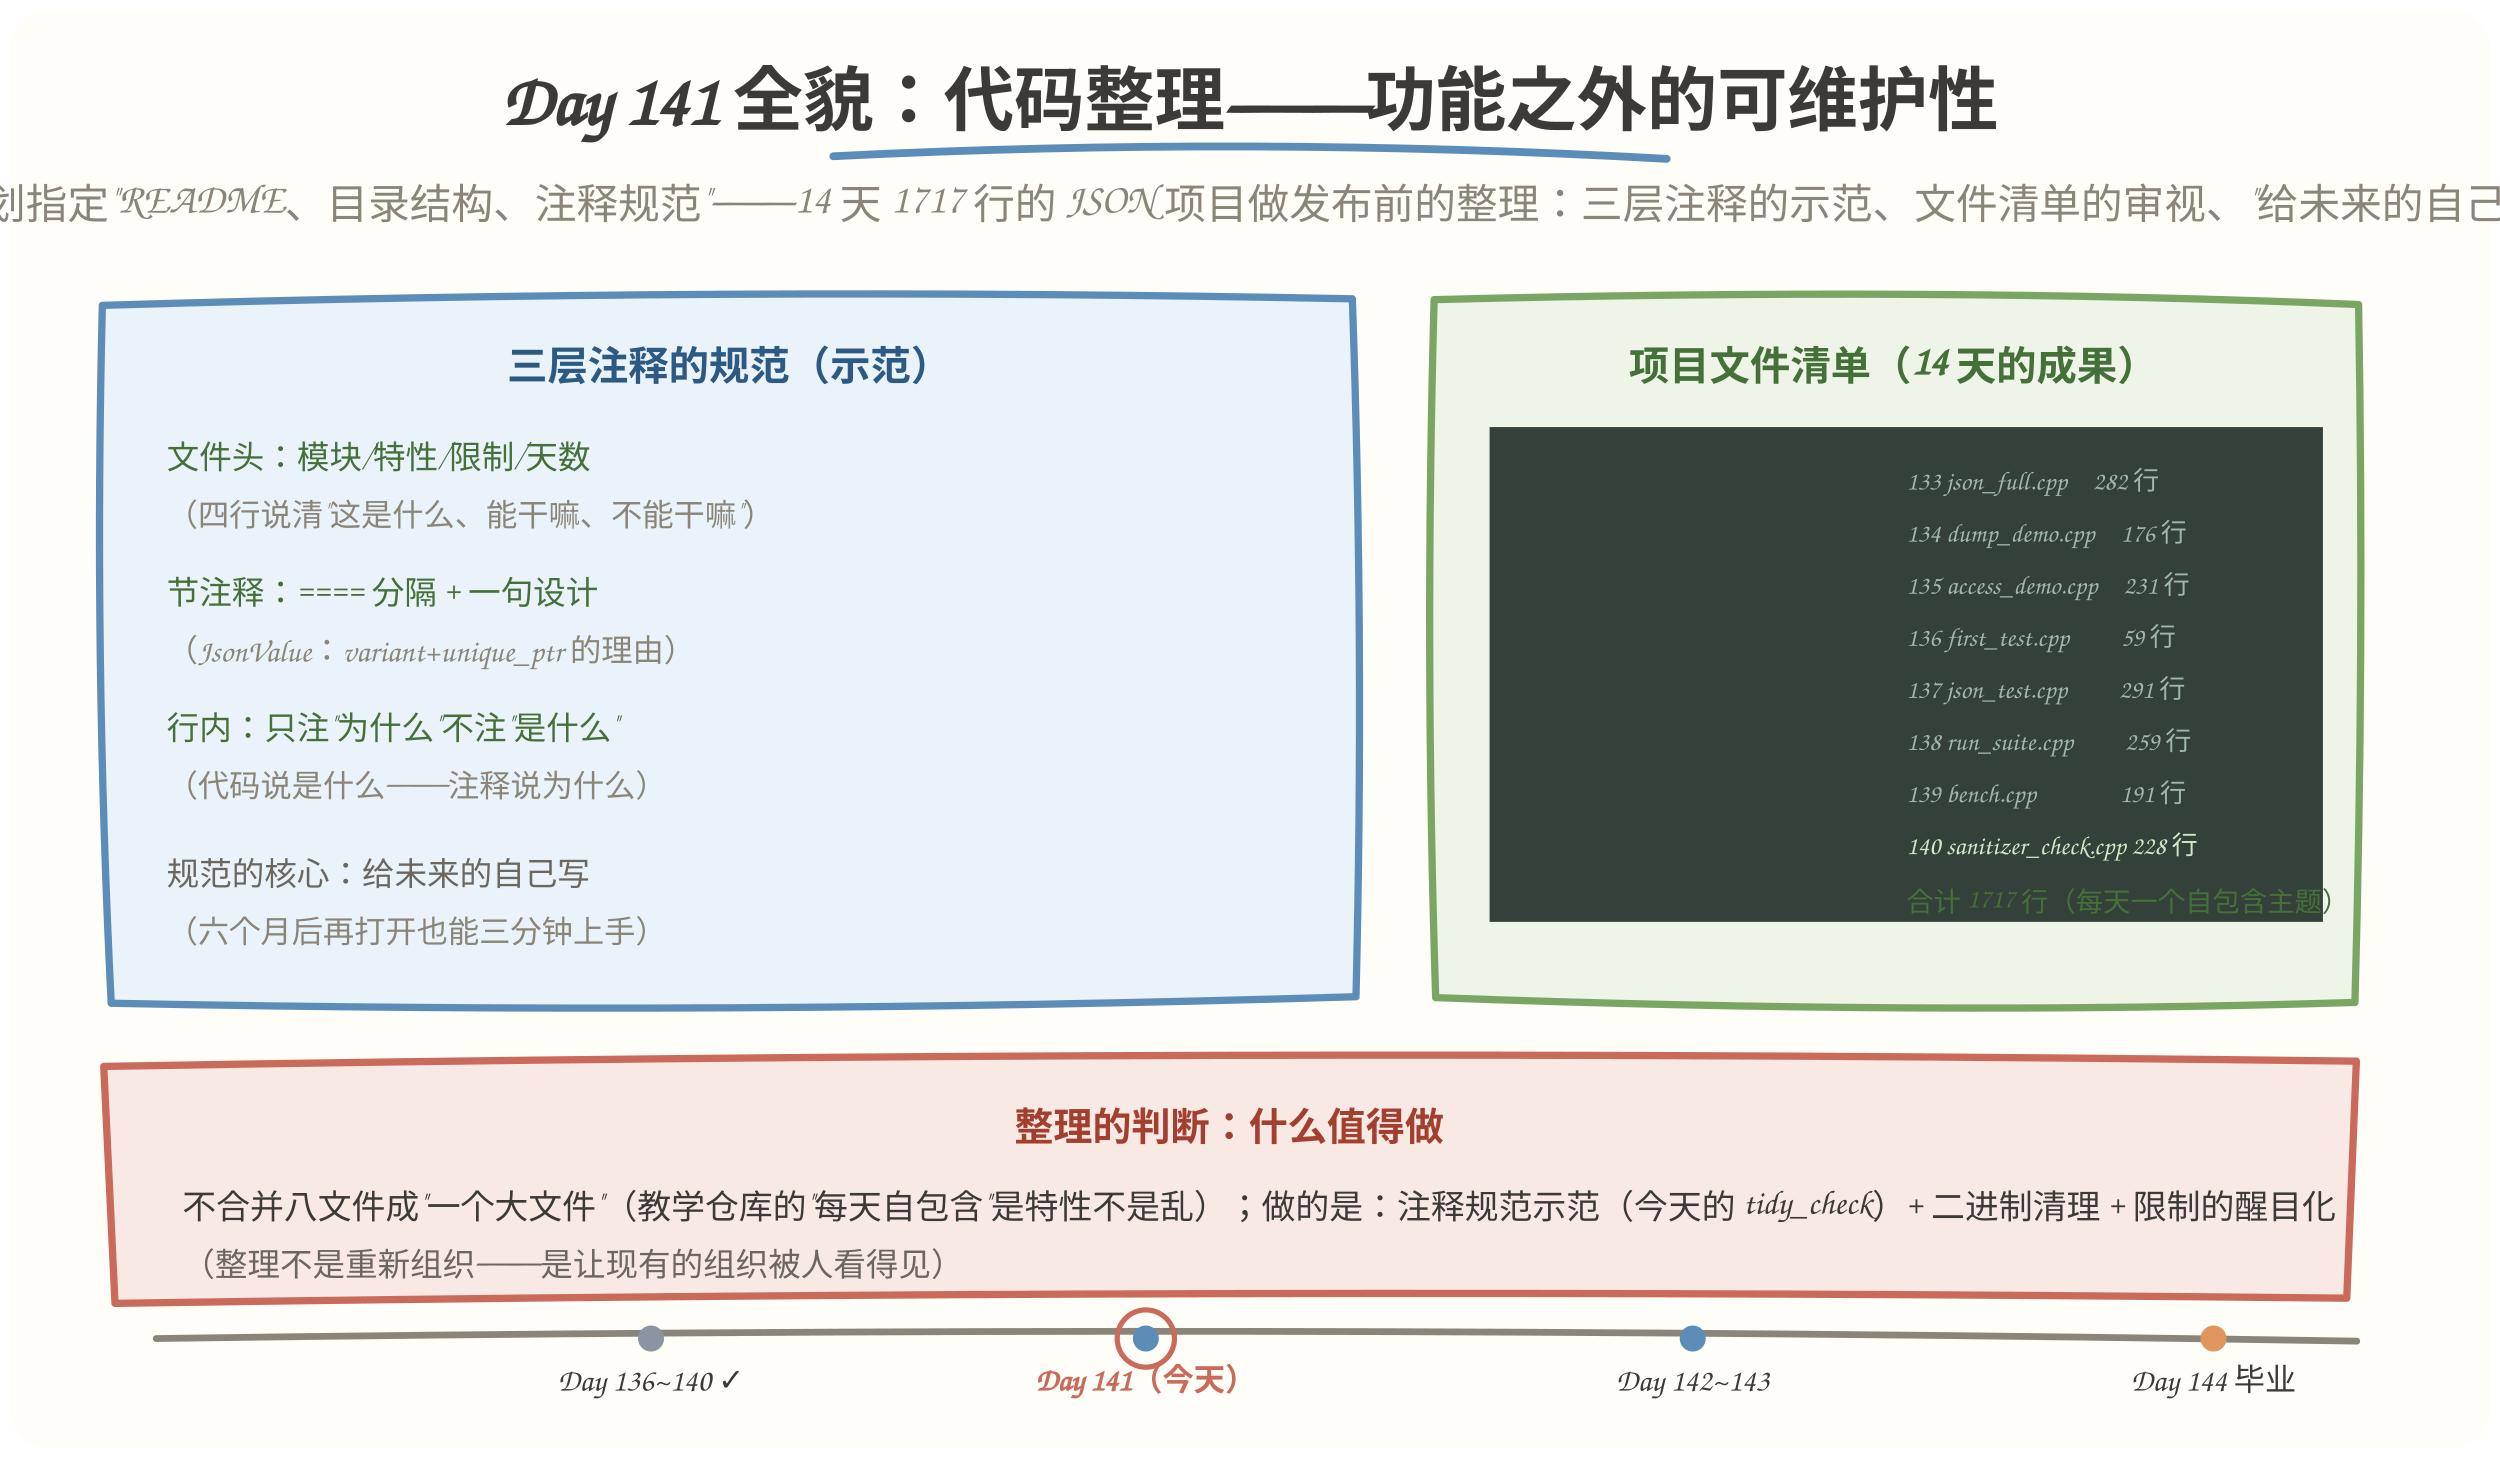
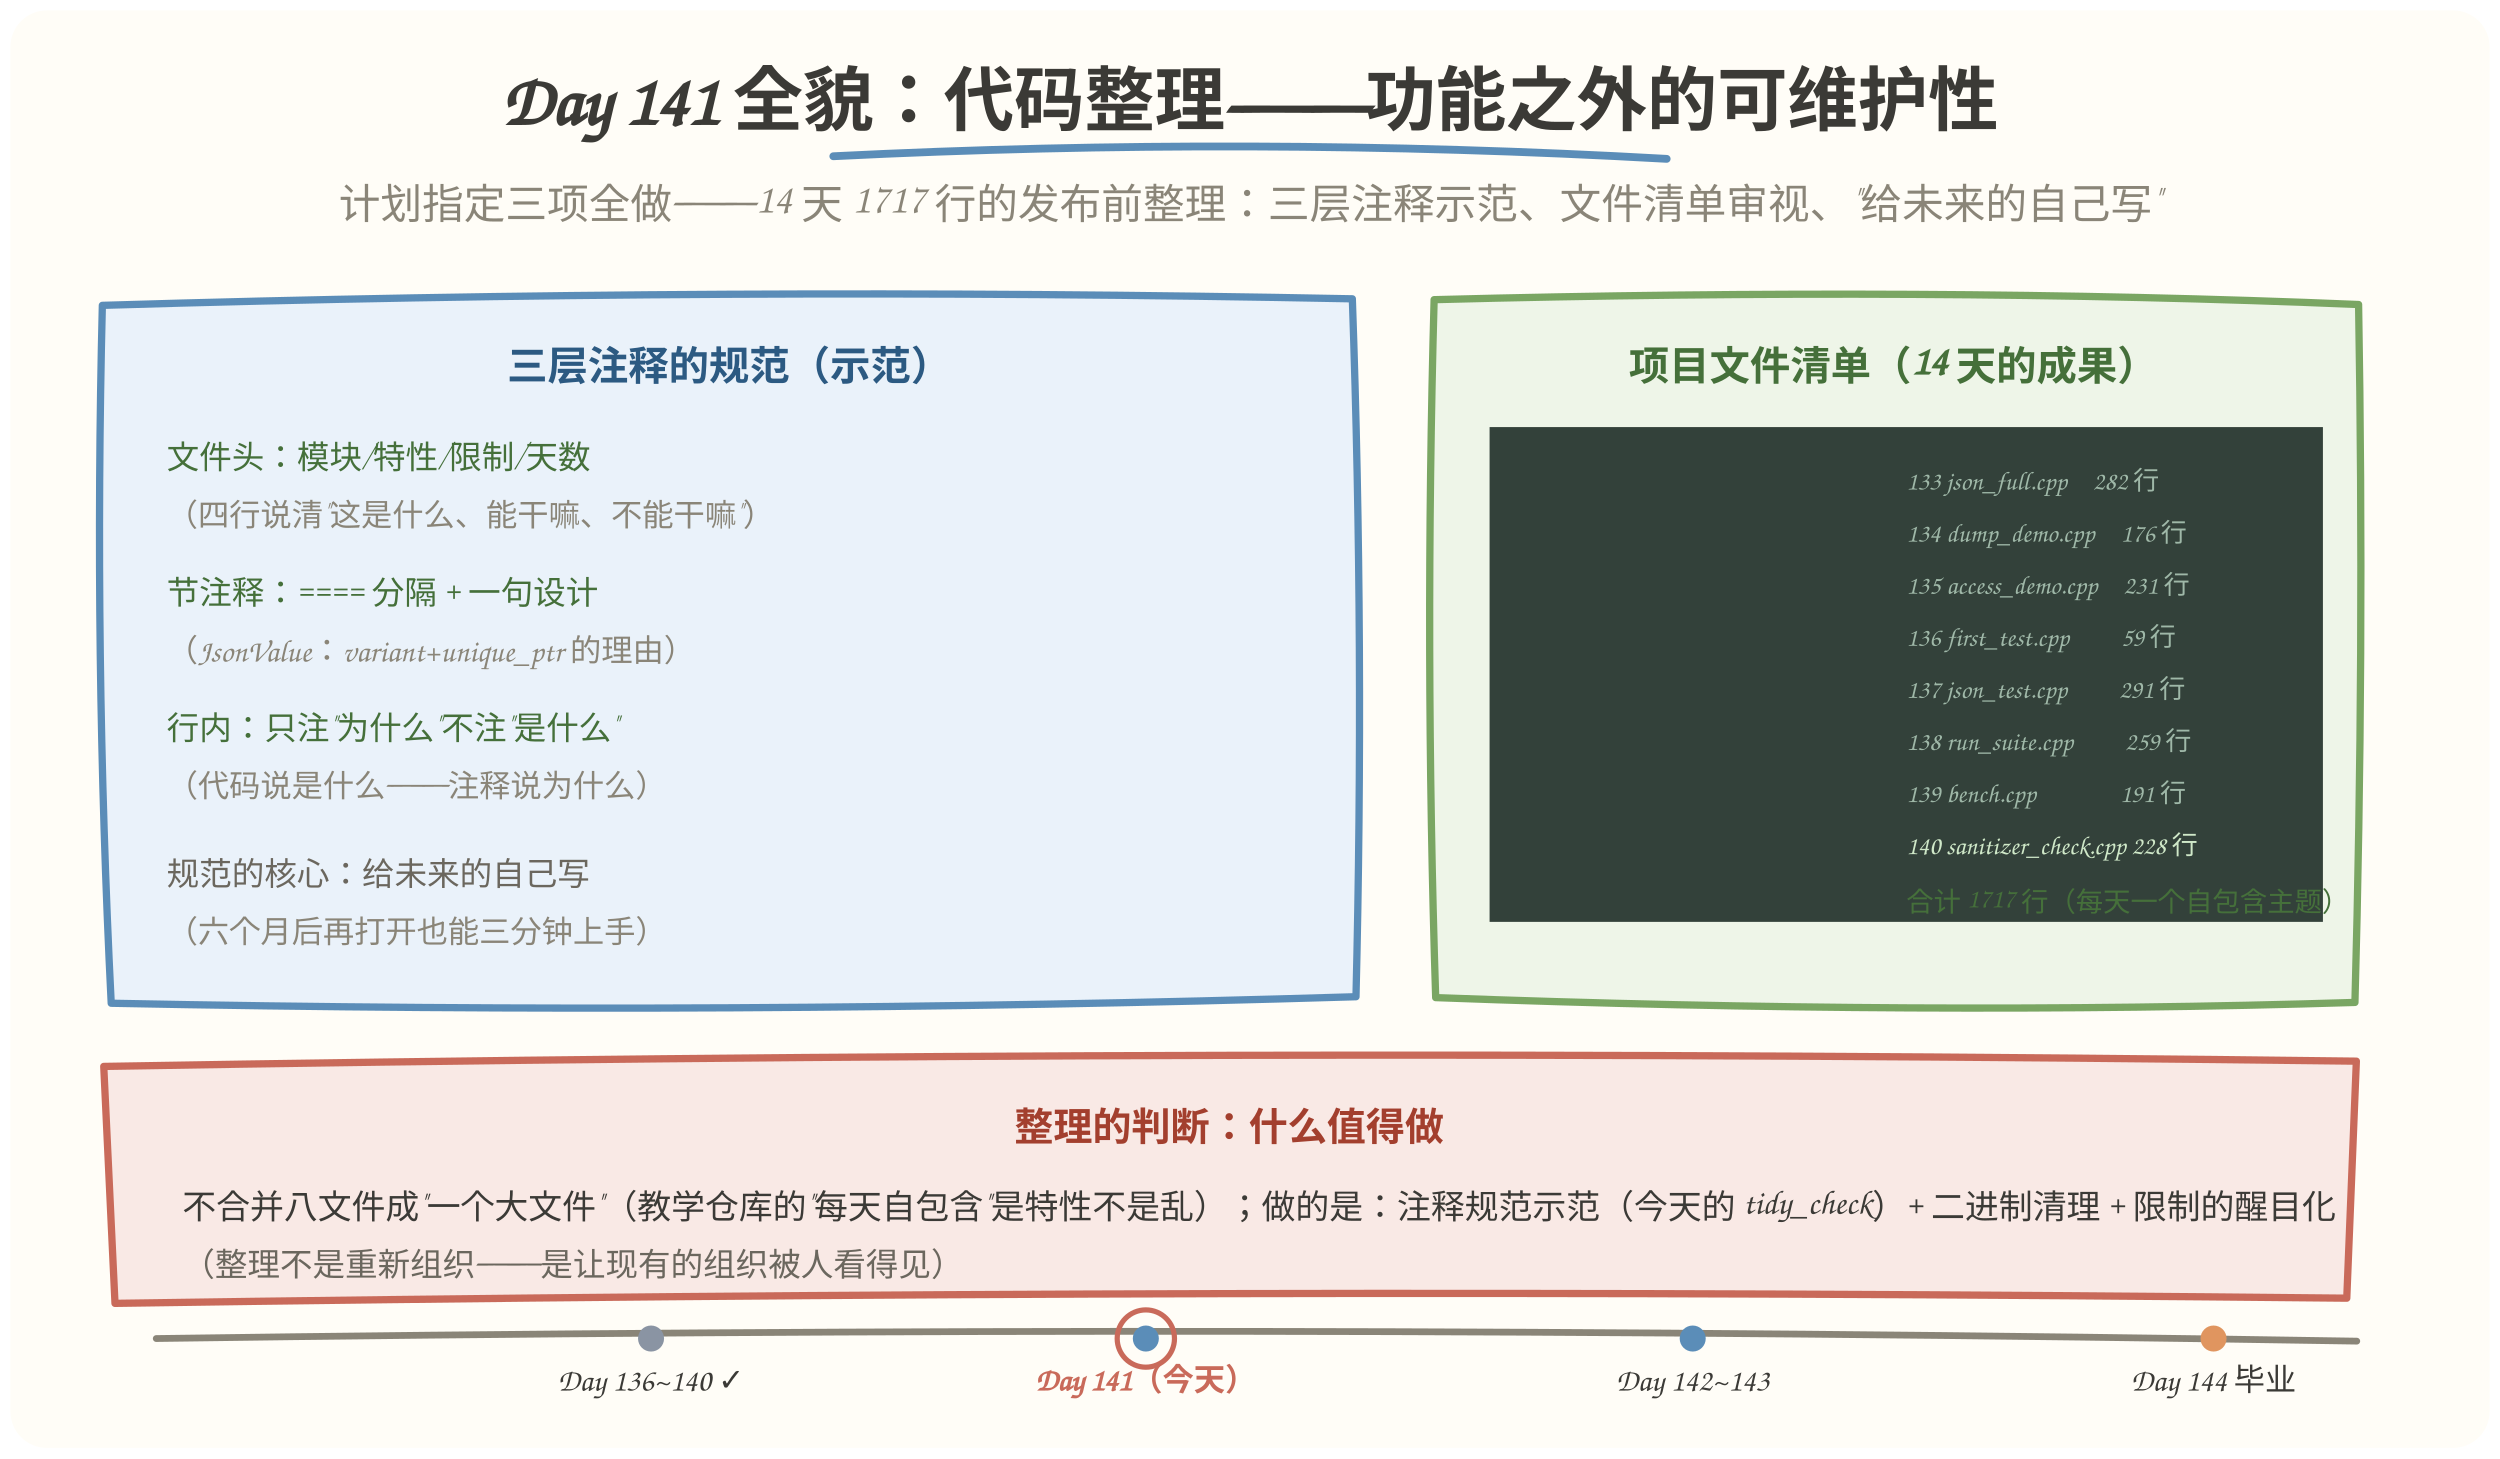
<svg xmlns="http://www.w3.org/2000/svg" viewBox="0 0 960 560" font-family="'Kaiti SC','KaiTi','Comic Sans MS',cursive">
  <rect x="4" y="4" width="952" height="552" rx="14" fill="#fffdf7" />
  <g stroke-linecap="round" stroke-linejoin="round">
    <text x="480" y="48" text-anchor="middle" font-size="27" font-weight="bold" fill="#3b3a36">Day 141 全貌：代码整理——功能之外的可维护性</text>
    <path d="M 320,60 Q 480,52 640,61" fill="none" stroke="#5b8db8" stroke-width="3" />
-     <text x="480" y="84" text-anchor="middle" font-size="16" fill="#8a8578">计划指定"README、目录结构、注释规范"——14 天 1717 行的 JSON 项目做发布前的整理：三层注释的示范、文件清单的审视、"给未来的自己写"</text>
+     <text x="480" y="84" text-anchor="middle" font-size="16" fill="#8a8578">计划指定三项全做——14 天 1717 行的发布前整理：三层注释示范、文件清单审视、"给未来的自己写"</text>
    <path d="M 40,116 Q 280,110 520,116 Q 524,250 520,384 Q 280,390 42,384 Q 36,250 40,116 Z" fill="#eaf2fa" stroke="#5b8db8" stroke-width="2.8" transform="rotate(-0.3 280 250)" />
    <text x="280" y="146" text-anchor="middle" font-size="15.5" font-weight="bold" fill="#2c5a82">三层注释的规范（示范）</text>
    <text x="64" y="180" font-size="12.5" fill="#45703a">文件头：模块/特性/限制/天数</text>
    <text x="64" y="202" font-size="12" fill="#8a8578">（四行说清"这是什么、能干嘛、不能干嘛"）</text>
    <text x="64" y="232" font-size="12.5" fill="#45703a">节注释：==== 分隔 + 一句设计</text>
    <text x="64" y="254" font-size="12" fill="#8a8578">（JsonValue：variant+unique_ptr 的理由）</text>
    <text x="64" y="284" font-size="12.5" fill="#45703a">行内：只注"为什么"不注"是什么"</text>
    <text x="64" y="306" font-size="12" fill="#8a8578">（代码说是什么——注释说为什么）</text>
    <text x="64" y="340" font-size="12.5" fill="#6b675e">规范的核心：给未来的自己写</text>
    <text x="64" y="362" font-size="12" fill="#8a8578">（六个月后再打开也能三分钟上手）</text>
    <path d="M 550,116 Q 740,110 905,116 Q 908,250 905,384 Q 740,390 552,384 Q 547,250 550,116 Z" fill="#eef5e8" stroke="#7aa663" stroke-width="2.8" transform="rotate(0.3 727 250)" />
    <text x="727" y="146" text-anchor="middle" font-size="15.5" font-weight="bold" fill="#45703a">项目文件清单（14 天的成果）</text>
    <rect x="572" y="164" width="320" height="190" fill="#33413a" />
    <text x="732" y="188" font-size="10" fill="#9fb8a8">133 json_full.cpp　282 行</text>
    <text x="732" y="208" font-size="10" fill="#9fb8a8">134 dump_demo.cpp　176 行</text>
    <text x="732" y="228" font-size="10" fill="#9fb8a8">135 access_demo.cpp　231 行</text>
    <text x="732" y="248" font-size="10" fill="#9fb8a8">136 first_test.cpp　　59 行</text>
    <text x="732" y="268" font-size="10" fill="#9fb8a8">137 json_test.cpp　　291 行</text>
    <text x="732" y="288" font-size="10" fill="#9fb8a8">138 run_suite.cpp　　259 行</text>
    <text x="732" y="308" font-size="10" fill="#9fb8a8">139 bench.cpp　　　 191 行</text>
    <text x="732" y="328" font-size="10" fill="#cfe8c8">140 sanitizer_check.cpp 228 行</text>
    <text x="732" y="350" font-size="10.5" fill="#45703a">合计 1717 行（每天一个自包含主题）</text>
    <path d="M 40,408 Q 470,402 905,409 L 901,500 Q 470,494 44,499 Z" fill="#f9e9e5" stroke="#c96a5a" stroke-width="2.8" transform="rotate(-0.2 472 454)" />
    <text x="472" y="438" text-anchor="middle" font-size="15" font-weight="bold" fill="#a33f2e">整理的判断：什么值得做</text>
    <text x="70" y="468" font-size="13" fill="#3b3a36">不合并八文件成"一个大文件"（教学仓库的"每天自包含"是特性不是乱）；做的是：注释规范示范（今天的 tidy_check）+ 二进制清理 + 限制的醒目化</text>
    <text x="70" y="490" font-size="12.5" fill="#6b675e">（整理不是重新组织——是让现有的组织被人看得见）</text>
    <path d="M 60,514 Q 480,508 905 515" fill="none" stroke="#8a8578" stroke-width="2.6" />
    <circle cx="250" cy="514" r="5" fill="#8a94a3" />
    <text x="250" y="534" text-anchor="middle" font-size="12" fill="#3b3a36">Day 136~140 ✓</text>
    <circle cx="440" cy="514" r="11" fill="none" stroke="#c96a5a" stroke-width="2" />
    <circle cx="440" cy="514" r="5" fill="#5b8db8" />
    <text x="440" y="534" text-anchor="middle" font-size="12" font-weight="bold" fill="#c96a5a">Day 141（今天）</text>
    <circle cx="650" cy="514" r="5" fill="#5b8db8" />
    <text x="650" y="534" text-anchor="middle" font-size="12" fill="#3b3a36">Day 142~143</text>
    <circle cx="850" cy="514" r="5" fill="#e0955f" />
    <text x="850" y="534" text-anchor="middle" font-size="12" fill="#3b3a36">Day 144 毕业</text>
  </g>
</svg>
